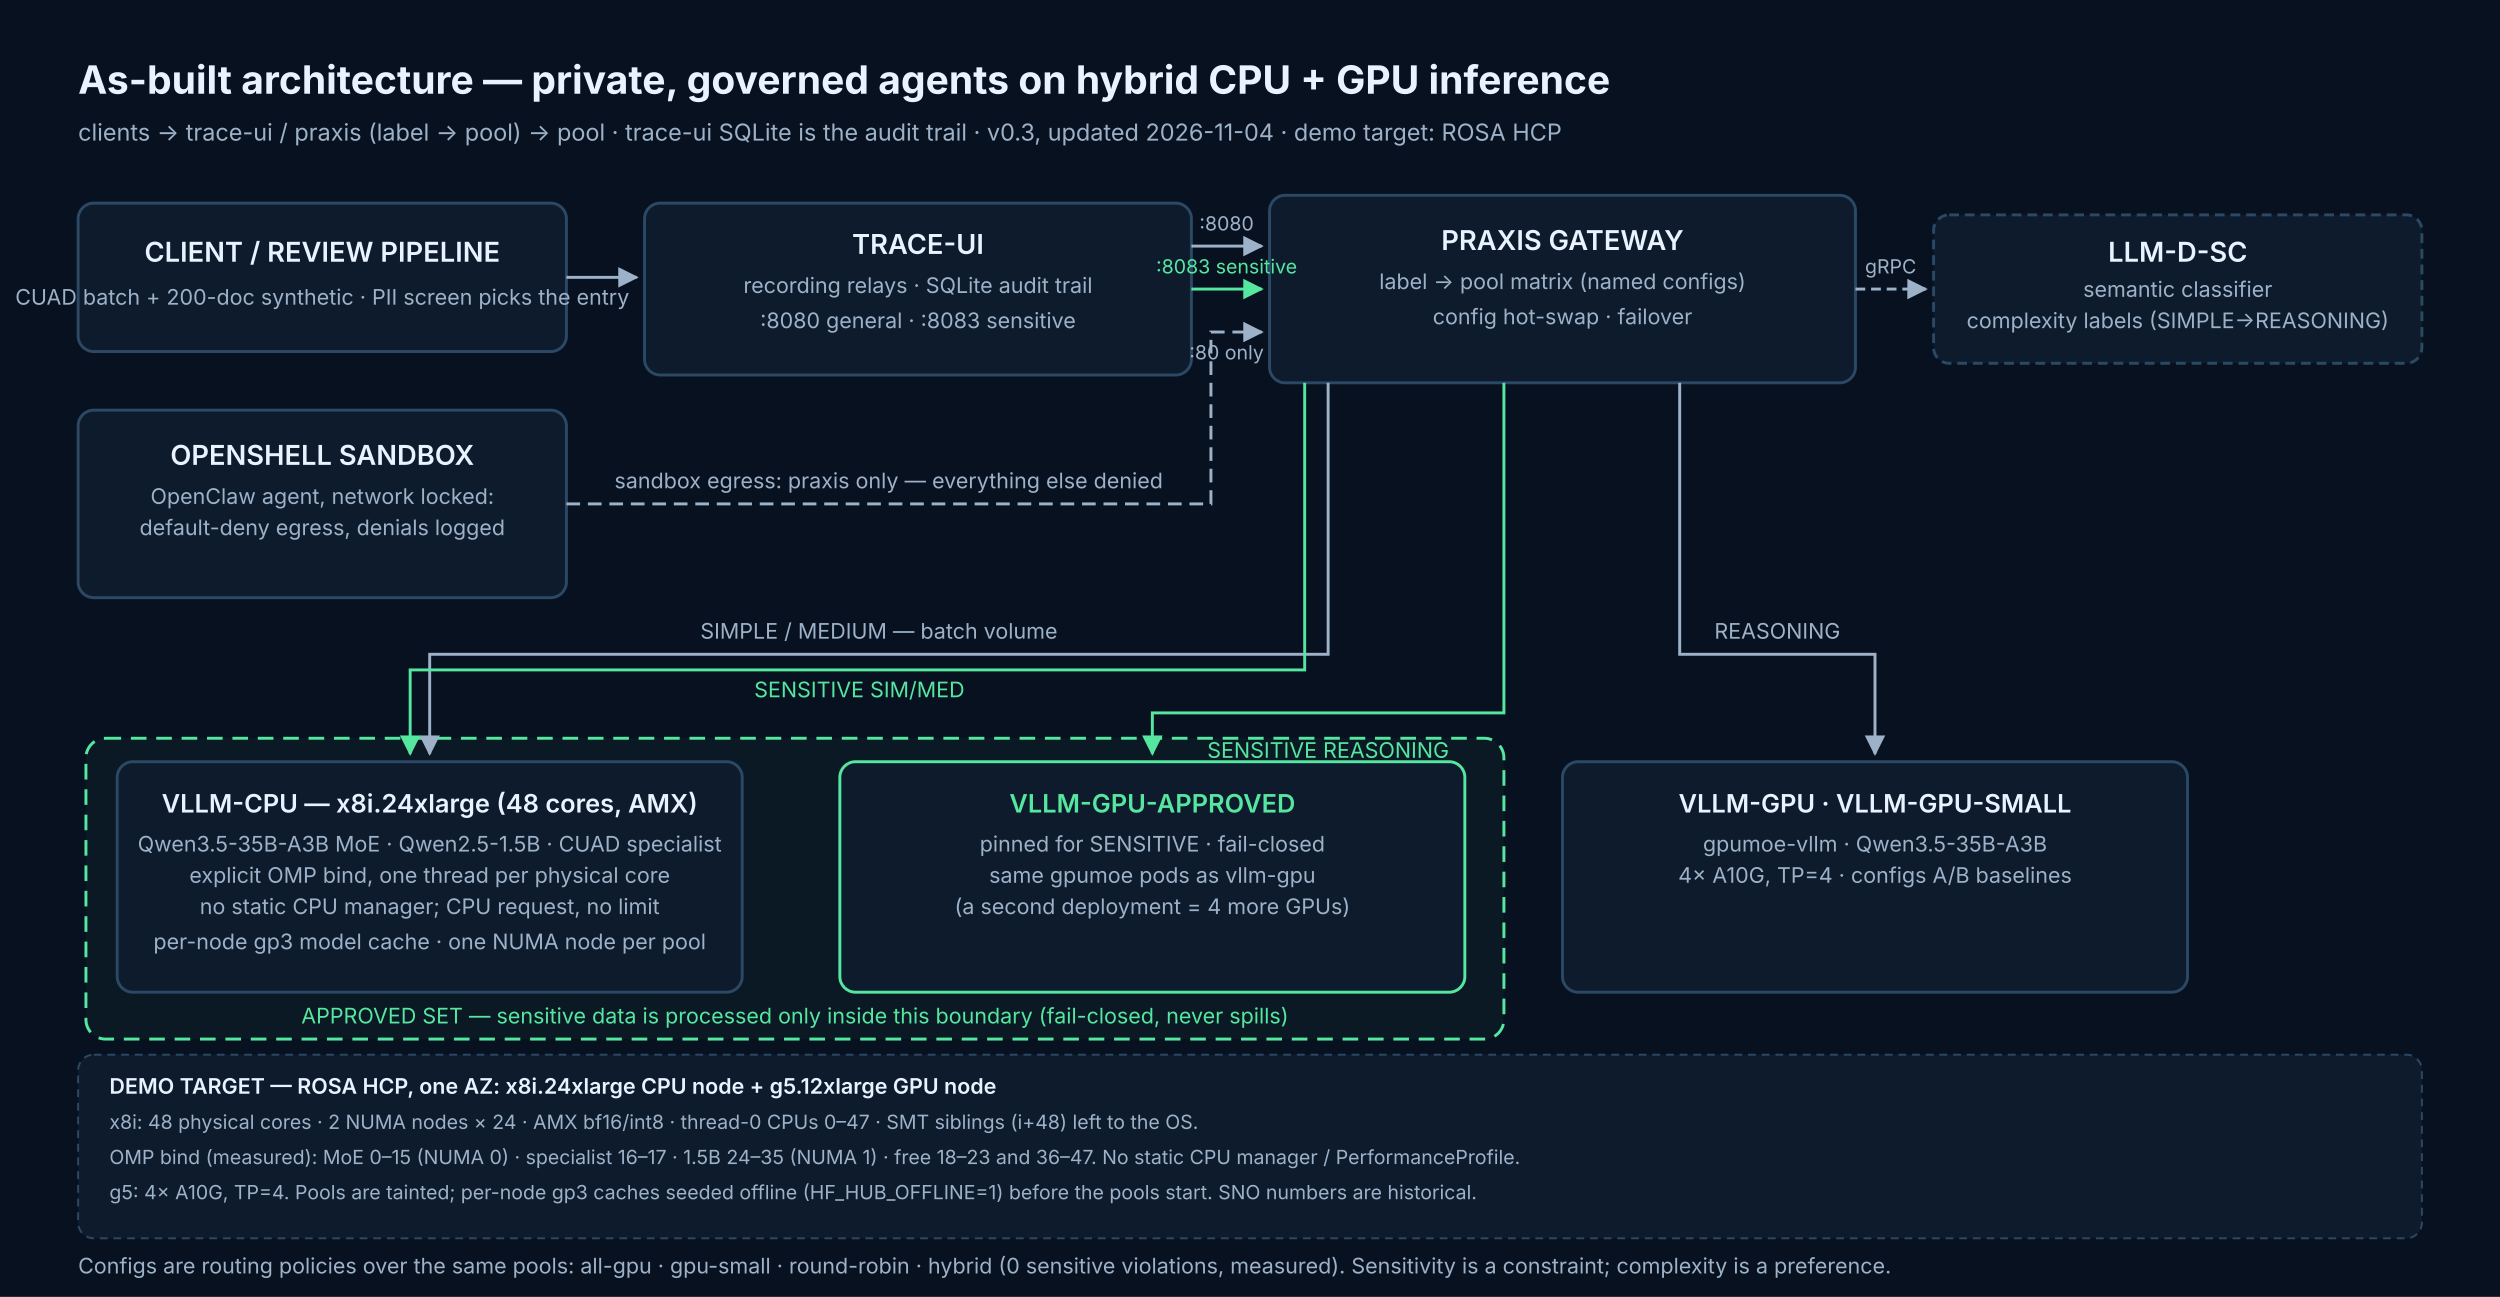
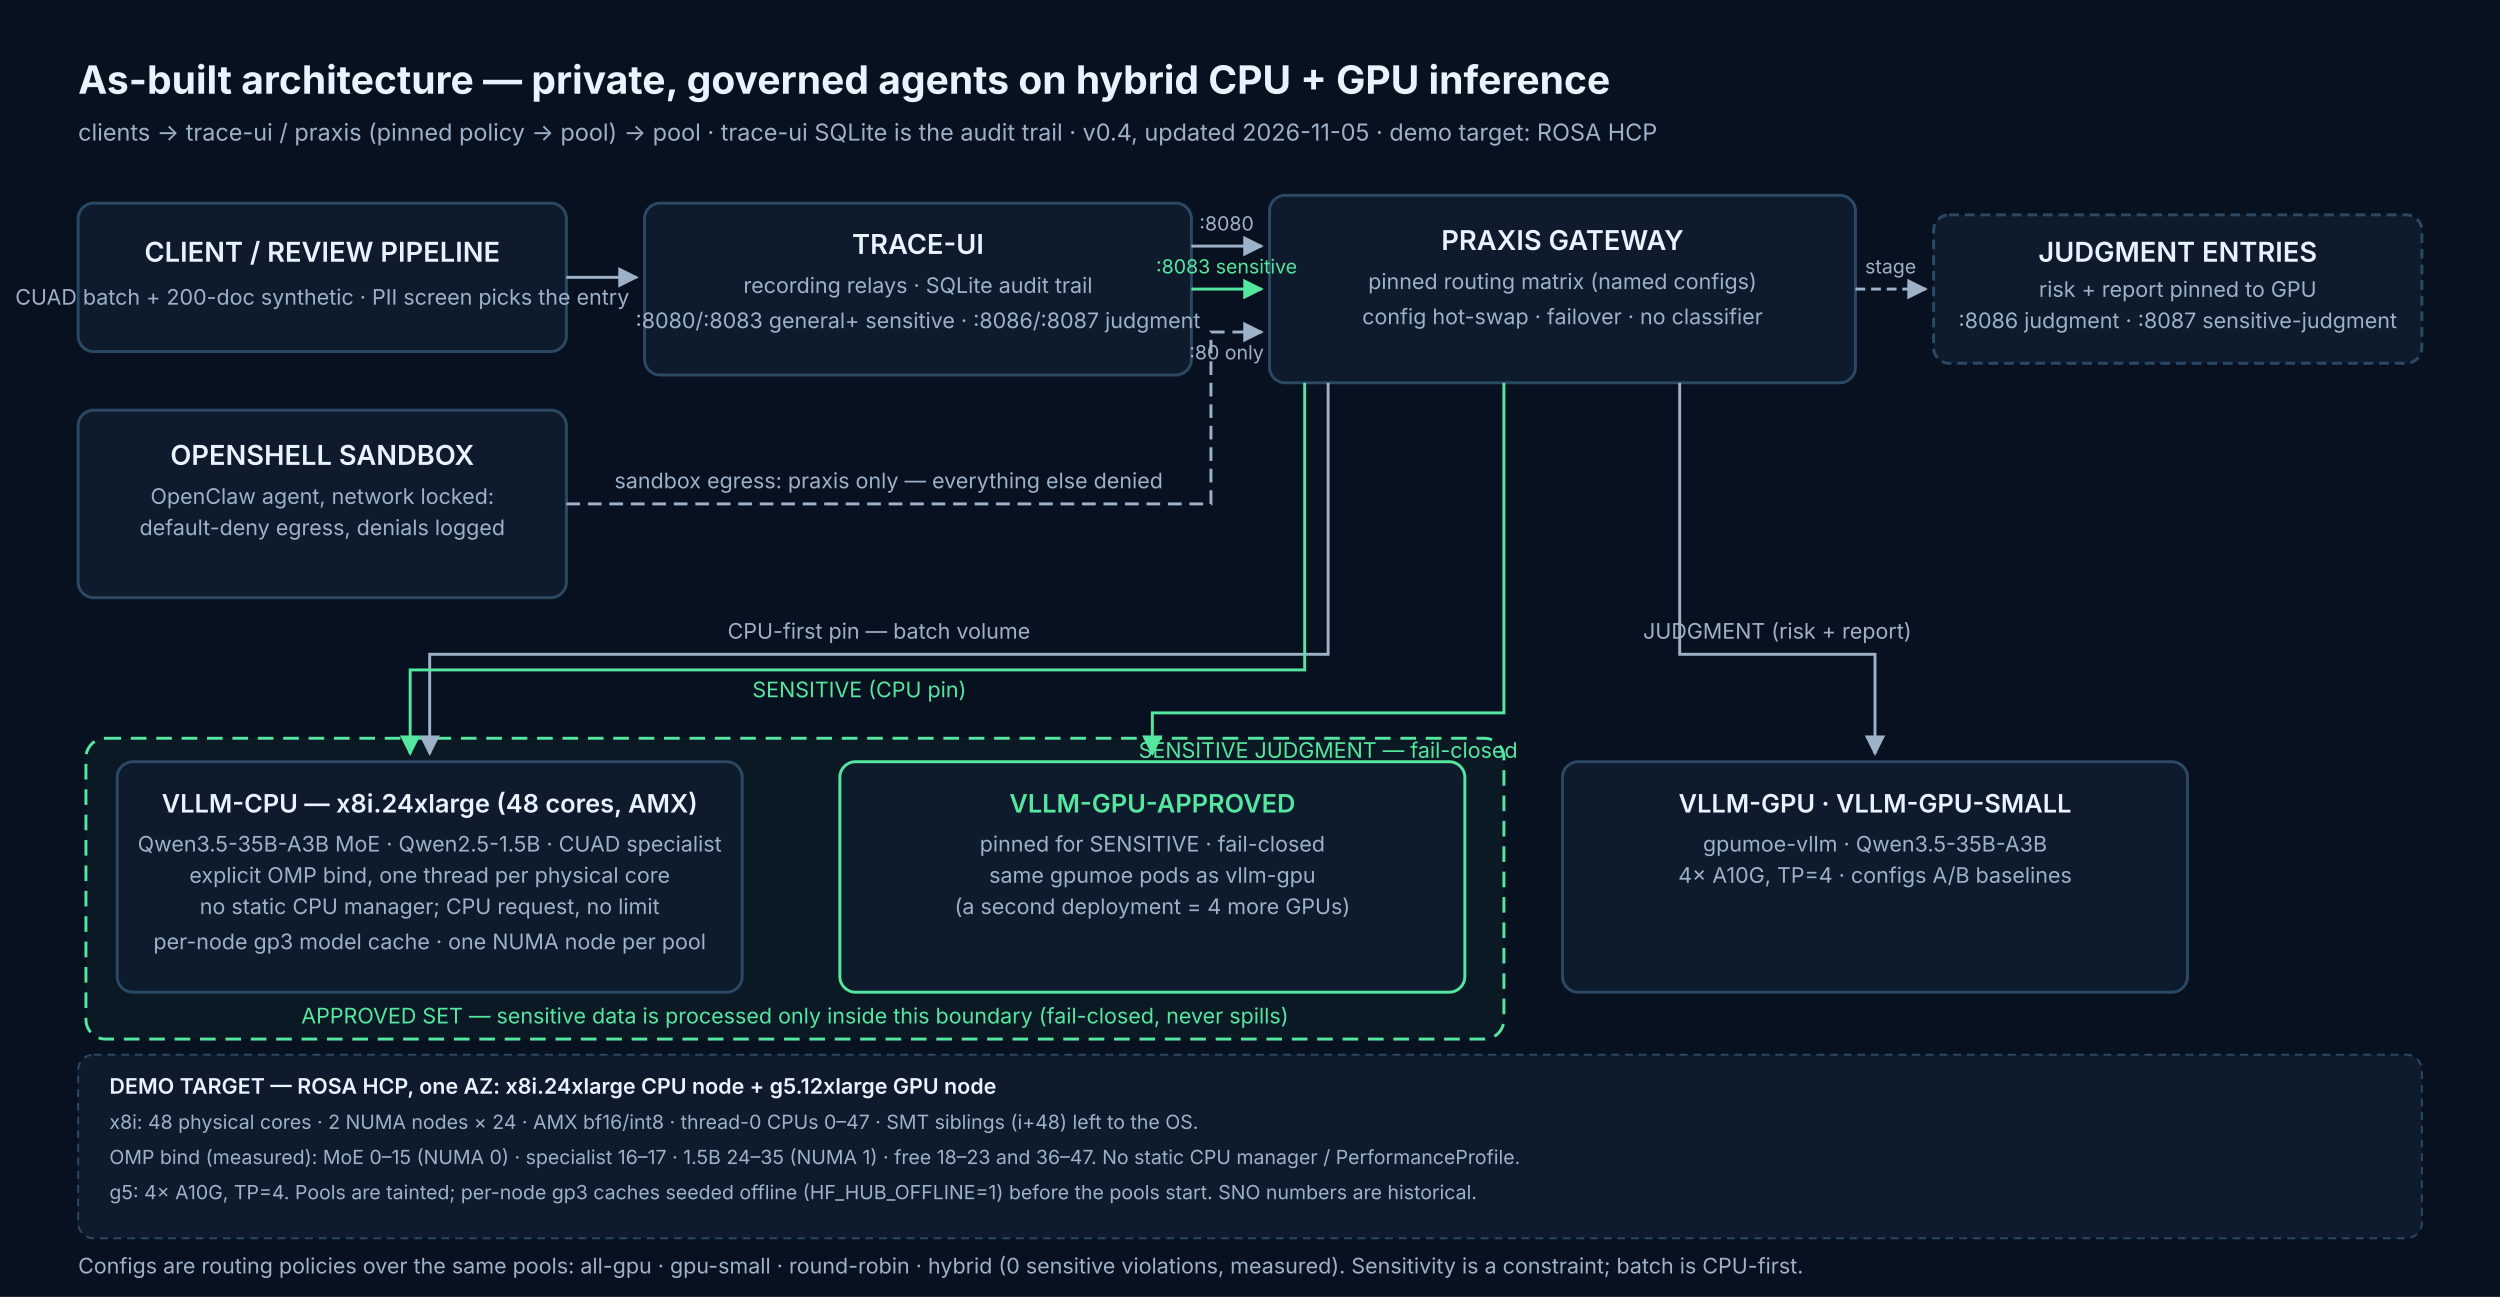
<svg xmlns="http://www.w3.org/2000/svg" width="1280" height="664" viewBox="0 0 1280 664" font-family="Inter, ui-sans-serif, system-ui, sans-serif">
  <defs>
    <marker id="arrow" viewBox="0 0 10 10" refX="9" refY="5" markerWidth="7" markerHeight="7" orient="auto-start-reverse">
      <path d="M 0 0 L 10 5 L 0 10 z" fill="#9db1c8" />
    </marker>
    <marker id="arrow-green" viewBox="0 0 10 10" refX="9" refY="5" markerWidth="7" markerHeight="7" orient="auto-start-reverse">
      <path d="M 0 0 L 10 5 L 0 10 z" fill="#55e6a0" />
    </marker>
  </defs>
  <rect width="1280" height="664" fill="#07111f" />
  <text x="40" y="48" font-size="20" font-weight="700" fill="#e9f2ff">As-built architecture — private, governed agents on hybrid CPU + GPU inference</text>
-   <text x="40" y="72" font-size="12" fill="#9db1c8">clients → trace-ui / praxis (label → pool) → pool · trace-ui SQLite is the audit trail · v0.3, updated 2026-11-04 · demo target: ROSA HCP</text>
+   <text x="40" y="72" font-size="12" fill="#9db1c8">clients → trace-ui / praxis (pinned policy → pool) → pool · trace-ui SQLite is the audit trail · v0.4, updated 2026-11-05 · demo target: ROSA HCP</text>
  <rect x="40" y="104" width="250" height="76" rx="8" fill="#0d1b2d" stroke="#2b4865" stroke-width="1.5" />
  <text x="165" y="134" font-size="14" font-weight="600" fill="#e9f2ff" text-anchor="middle">CLIENT / REVIEW PIPELINE</text>
  <text x="165" y="156" font-size="11" fill="#9db1c8" text-anchor="middle">CUAD batch + 200-doc synthetic · PII screen picks the entry</text>
  <rect x="40" y="210" width="250" height="96" rx="8" fill="#0d1b2d" stroke="#2b4865" stroke-width="1.5" />
  <text x="165" y="238" font-size="14" font-weight="600" fill="#e9f2ff" text-anchor="middle">OPENSHELL SANDBOX</text>
  <text x="165" y="258" font-size="11" fill="#9db1c8" text-anchor="middle">OpenClaw agent, network locked:</text>
  <text x="165" y="274" font-size="11" fill="#9db1c8" text-anchor="middle">default-deny egress, denials logged</text>
  <rect x="330" y="104" width="280" height="88" rx="8" fill="#0d1b2d" stroke="#2b4865" stroke-width="1.5" />
  <text x="470" y="130" font-size="14" font-weight="600" fill="#e9f2ff" text-anchor="middle">TRACE-UI</text>
  <text x="470" y="150" font-size="11" fill="#9db1c8" text-anchor="middle">recording relays · SQLite audit trail</text>
-   <text x="470" y="168" font-size="11" fill="#9db1c8" text-anchor="middle">:8080 general · :8083 sensitive</text>
+   <text x="470" y="168" font-size="11" fill="#9db1c8" text-anchor="middle">:8080/:8083 general+ sensitive · :8086/:8087 judgment</text>
  <rect x="650" y="100" width="300" height="96" rx="8" fill="#0d1b2d" stroke="#2b4865" stroke-width="1.5" />
  <text x="800" y="128" font-size="14" font-weight="600" fill="#e9f2ff" text-anchor="middle">PRAXIS GATEWAY</text>
-   <text x="800" y="148" font-size="11" fill="#9db1c8" text-anchor="middle">label → pool matrix (named configs)</text>
-   <text x="800" y="166" font-size="11" fill="#9db1c8" text-anchor="middle">config hot-swap · failover</text>
+   <text x="800" y="148" font-size="11" fill="#9db1c8" text-anchor="middle">pinned routing matrix (named configs)</text>
+   <text x="800" y="166" font-size="11" fill="#9db1c8" text-anchor="middle">config hot-swap · failover · no classifier</text>
  <rect x="990" y="110" width="250" height="76" rx="8" fill="#0d1b2d" stroke="#2b4865" stroke-width="1.5" stroke-dasharray="5 3" />
-   <text x="1115" y="134" font-size="14" font-weight="600" fill="#e9f2ff" text-anchor="middle">LLM-D-SC</text>
-   <text x="1115" y="152" font-size="11" fill="#9db1c8" text-anchor="middle">semantic classifier</text>
-   <text x="1115" y="168" font-size="11" fill="#9db1c8" text-anchor="middle">complexity labels (SIMPLE→REASONING)</text>
+   <text x="1115" y="134" font-size="14" font-weight="600" fill="#e9f2ff" text-anchor="middle">JUDGMENT ENTRIES</text>
+   <text x="1115" y="152" font-size="11" fill="#9db1c8" text-anchor="middle">risk + report pinned to GPU</text>
+   <text x="1115" y="168" font-size="11" fill="#9db1c8" text-anchor="middle">:8086 judgment · :8087 sensitive-judgment</text>
  <rect x="44" y="378" width="726" height="154" rx="10" fill="#55e6a0" fill-opacity="0.04" stroke="#55e6a0" stroke-width="1.5" stroke-dasharray="8 5" />
  <text x="407" y="524" font-size="11" fill="#55e6a0" text-anchor="middle">APPROVED SET — sensitive data is processed only inside this boundary (fail-closed, never spills)</text>
  <rect x="60" y="390" width="320" height="118" rx="8" fill="#0d1b2d" stroke="#2b4865" stroke-width="1.5" />
  <text x="220" y="416" font-size="13" font-weight="600" fill="#e9f2ff" text-anchor="middle">VLLM-CPU — x8i.24xlarge (48 cores, AMX)</text>
  <text x="220" y="436" font-size="11" fill="#9db1c8" text-anchor="middle">Qwen3.5-35B-A3B MoE · Qwen2.5-1.5B · CUAD specialist</text>
  <text x="220" y="452" font-size="11" fill="#9db1c8" text-anchor="middle">explicit OMP bind, one thread per physical core</text>
  <text x="220" y="468" font-size="11" fill="#9db1c8" text-anchor="middle">no static CPU manager; CPU request, no limit</text>
  <text x="220" y="486" font-size="11" fill="#9db1c8" text-anchor="middle">per-node gp3 model cache · one NUMA node per pool</text>
  <rect x="430" y="390" width="320" height="118" rx="8" fill="#0d1b2d" stroke="#55e6a0" stroke-width="1.5" />
  <text x="590" y="416" font-size="13" font-weight="600" fill="#55e6a0" text-anchor="middle">VLLM-GPU-APPROVED</text>
  <text x="590" y="436" font-size="11" fill="#9db1c8" text-anchor="middle">pinned for SENSITIVE · fail-closed</text>
  <text x="590" y="452" font-size="11" fill="#9db1c8" text-anchor="middle">same gpumoe pods as vllm-gpu</text>
  <text x="590" y="468" font-size="11" fill="#9db1c8" text-anchor="middle">(a second deployment = 4 more GPUs)</text>
  <rect x="800" y="390" width="320" height="118" rx="8" fill="#0d1b2d" stroke="#2b4865" stroke-width="1.5" />
  <text x="960" y="416" font-size="13" font-weight="600" fill="#e9f2ff" text-anchor="middle">VLLM-GPU · VLLM-GPU-SMALL</text>
  <text x="960" y="436" font-size="11" fill="#9db1c8" text-anchor="middle">gpumoe-vllm · Qwen3.5-35B-A3B</text>
  <text x="960" y="452" font-size="11" fill="#9db1c8" text-anchor="middle">4× A10G, TP=4 · configs A/B baselines</text>
  <line x1="290" y1="142" x2="326" y2="142" stroke="#9db1c8" stroke-width="1.5" marker-end="url(#arrow)" />
  <line x1="610" y1="126" x2="646" y2="126" stroke="#9db1c8" stroke-width="1.5" marker-end="url(#arrow)" />
  <text x="628" y="118" font-size="10" fill="#9db1c8" text-anchor="middle">:8080</text>
  <line x1="610" y1="148" x2="646" y2="148" stroke="#55e6a0" stroke-width="1.5" marker-end="url(#arrow-green)" />
  <text x="628" y="140" font-size="10" fill="#55e6a0" text-anchor="middle">:8083 sensitive</text>
  <polyline points="290,258 620,258 620,170 646,170" fill="none" stroke="#9db1c8" stroke-width="1.5" stroke-dasharray="7 4" marker-end="url(#arrow)" />
  <text x="628" y="184" font-size="10" fill="#9db1c8" text-anchor="middle">:80 only</text>
  <text x="455" y="250" font-size="11" fill="#9db1c8" text-anchor="middle">sandbox egress: praxis only — everything else denied</text>
  <line x1="950" y1="148" x2="986" y2="148" stroke="#9db1c8" stroke-width="1.5" stroke-dasharray="5 3" marker-end="url(#arrow)" />
-   <text x="968" y="140" font-size="10" fill="#9db1c8" text-anchor="middle">gRPC</text>
+   <text x="968" y="140" font-size="10" fill="#9db1c8" text-anchor="middle">stage</text>
  <polyline points="680,196 680,335 220,335 220,386" fill="none" stroke="#9db1c8" stroke-width="1.5" marker-end="url(#arrow)" />
-   <text x="450" y="327" font-size="11" fill="#9db1c8" text-anchor="middle">SIMPLE / MEDIUM — batch volume</text>
+   <text x="450" y="327" font-size="11" fill="#9db1c8" text-anchor="middle">CPU-first pin — batch volume</text>
  <polyline points="668,196 668,343 210,343 210,386" fill="none" stroke="#55e6a0" stroke-width="1.5" marker-end="url(#arrow-green)" />
-   <text x="440" y="357" font-size="11" fill="#55e6a0" text-anchor="middle">SENSITIVE SIM/MED</text>
+   <text x="440" y="357" font-size="11" fill="#55e6a0" text-anchor="middle">SENSITIVE (CPU pin)</text>
  <polyline points="770,196 770,365 590,365 590,386" fill="none" stroke="#55e6a0" stroke-width="1.5" marker-end="url(#arrow-green)" />
-   <text x="680" y="388" font-size="11" fill="#55e6a0" text-anchor="middle">SENSITIVE REASONING</text>
+   <text x="680" y="388" font-size="11" fill="#55e6a0" text-anchor="middle">SENSITIVE JUDGMENT — fail-closed</text>
  <polyline points="860,196 860,335 960,335 960,386" fill="none" stroke="#9db1c8" stroke-width="1.5" marker-end="url(#arrow)" />
-   <text x="910" y="327" font-size="11" fill="#9db1c8" text-anchor="middle">REASONING</text>
+   <text x="910" y="327" font-size="11" fill="#9db1c8" text-anchor="middle">JUDGMENT (risk + report)</text>
  <rect x="40" y="540" width="1200" height="94" rx="8" fill="#0d1b2d" stroke="#2b4865" stroke-width="1" stroke-dasharray="4 3" />
  <text x="56" y="560" font-size="11" font-weight="600" fill="#e9f2ff">DEMO TARGET — ROSA HCP, one AZ: x8i.24xlarge CPU node + g5.12xlarge GPU node</text>
  <text x="56" y="578" font-size="10" fill="#9db1c8">x8i: 48 physical cores · 2 NUMA nodes × 24 · AMX bf16/int8 · thread-0 CPUs 0–47 · SMT siblings (i+48) left to the OS.</text>
  <text x="56" y="596" font-size="10" fill="#9db1c8">OMP bind (measured): MoE 0–15 (NUMA 0) · specialist 16–17 · 1.5B 24–35 (NUMA 1) · free 18–23 and 36–47. No static CPU manager / PerformanceProfile.</text>
  <text x="56" y="614" font-size="10" fill="#9db1c8">g5: 4× A10G, TP=4. Pools are tainted; per-node gp3 caches seeded offline (HF_HUB_OFFLINE=1) before the pools start. SNO numbers are historical.</text>
-   <text x="40" y="652" font-size="11" fill="#9db1c8">Configs are routing policies over the same pools: all-gpu · gpu-small · round-robin · hybrid (0 sensitive violations, measured). Sensitivity is a constraint; complexity is a preference.</text>
+   <text x="40" y="652" font-size="11" fill="#9db1c8">Configs are routing policies over the same pools: all-gpu · gpu-small · round-robin · hybrid (0 sensitive violations, measured). Sensitivity is a constraint; batch is CPU-first.</text>
</svg>
